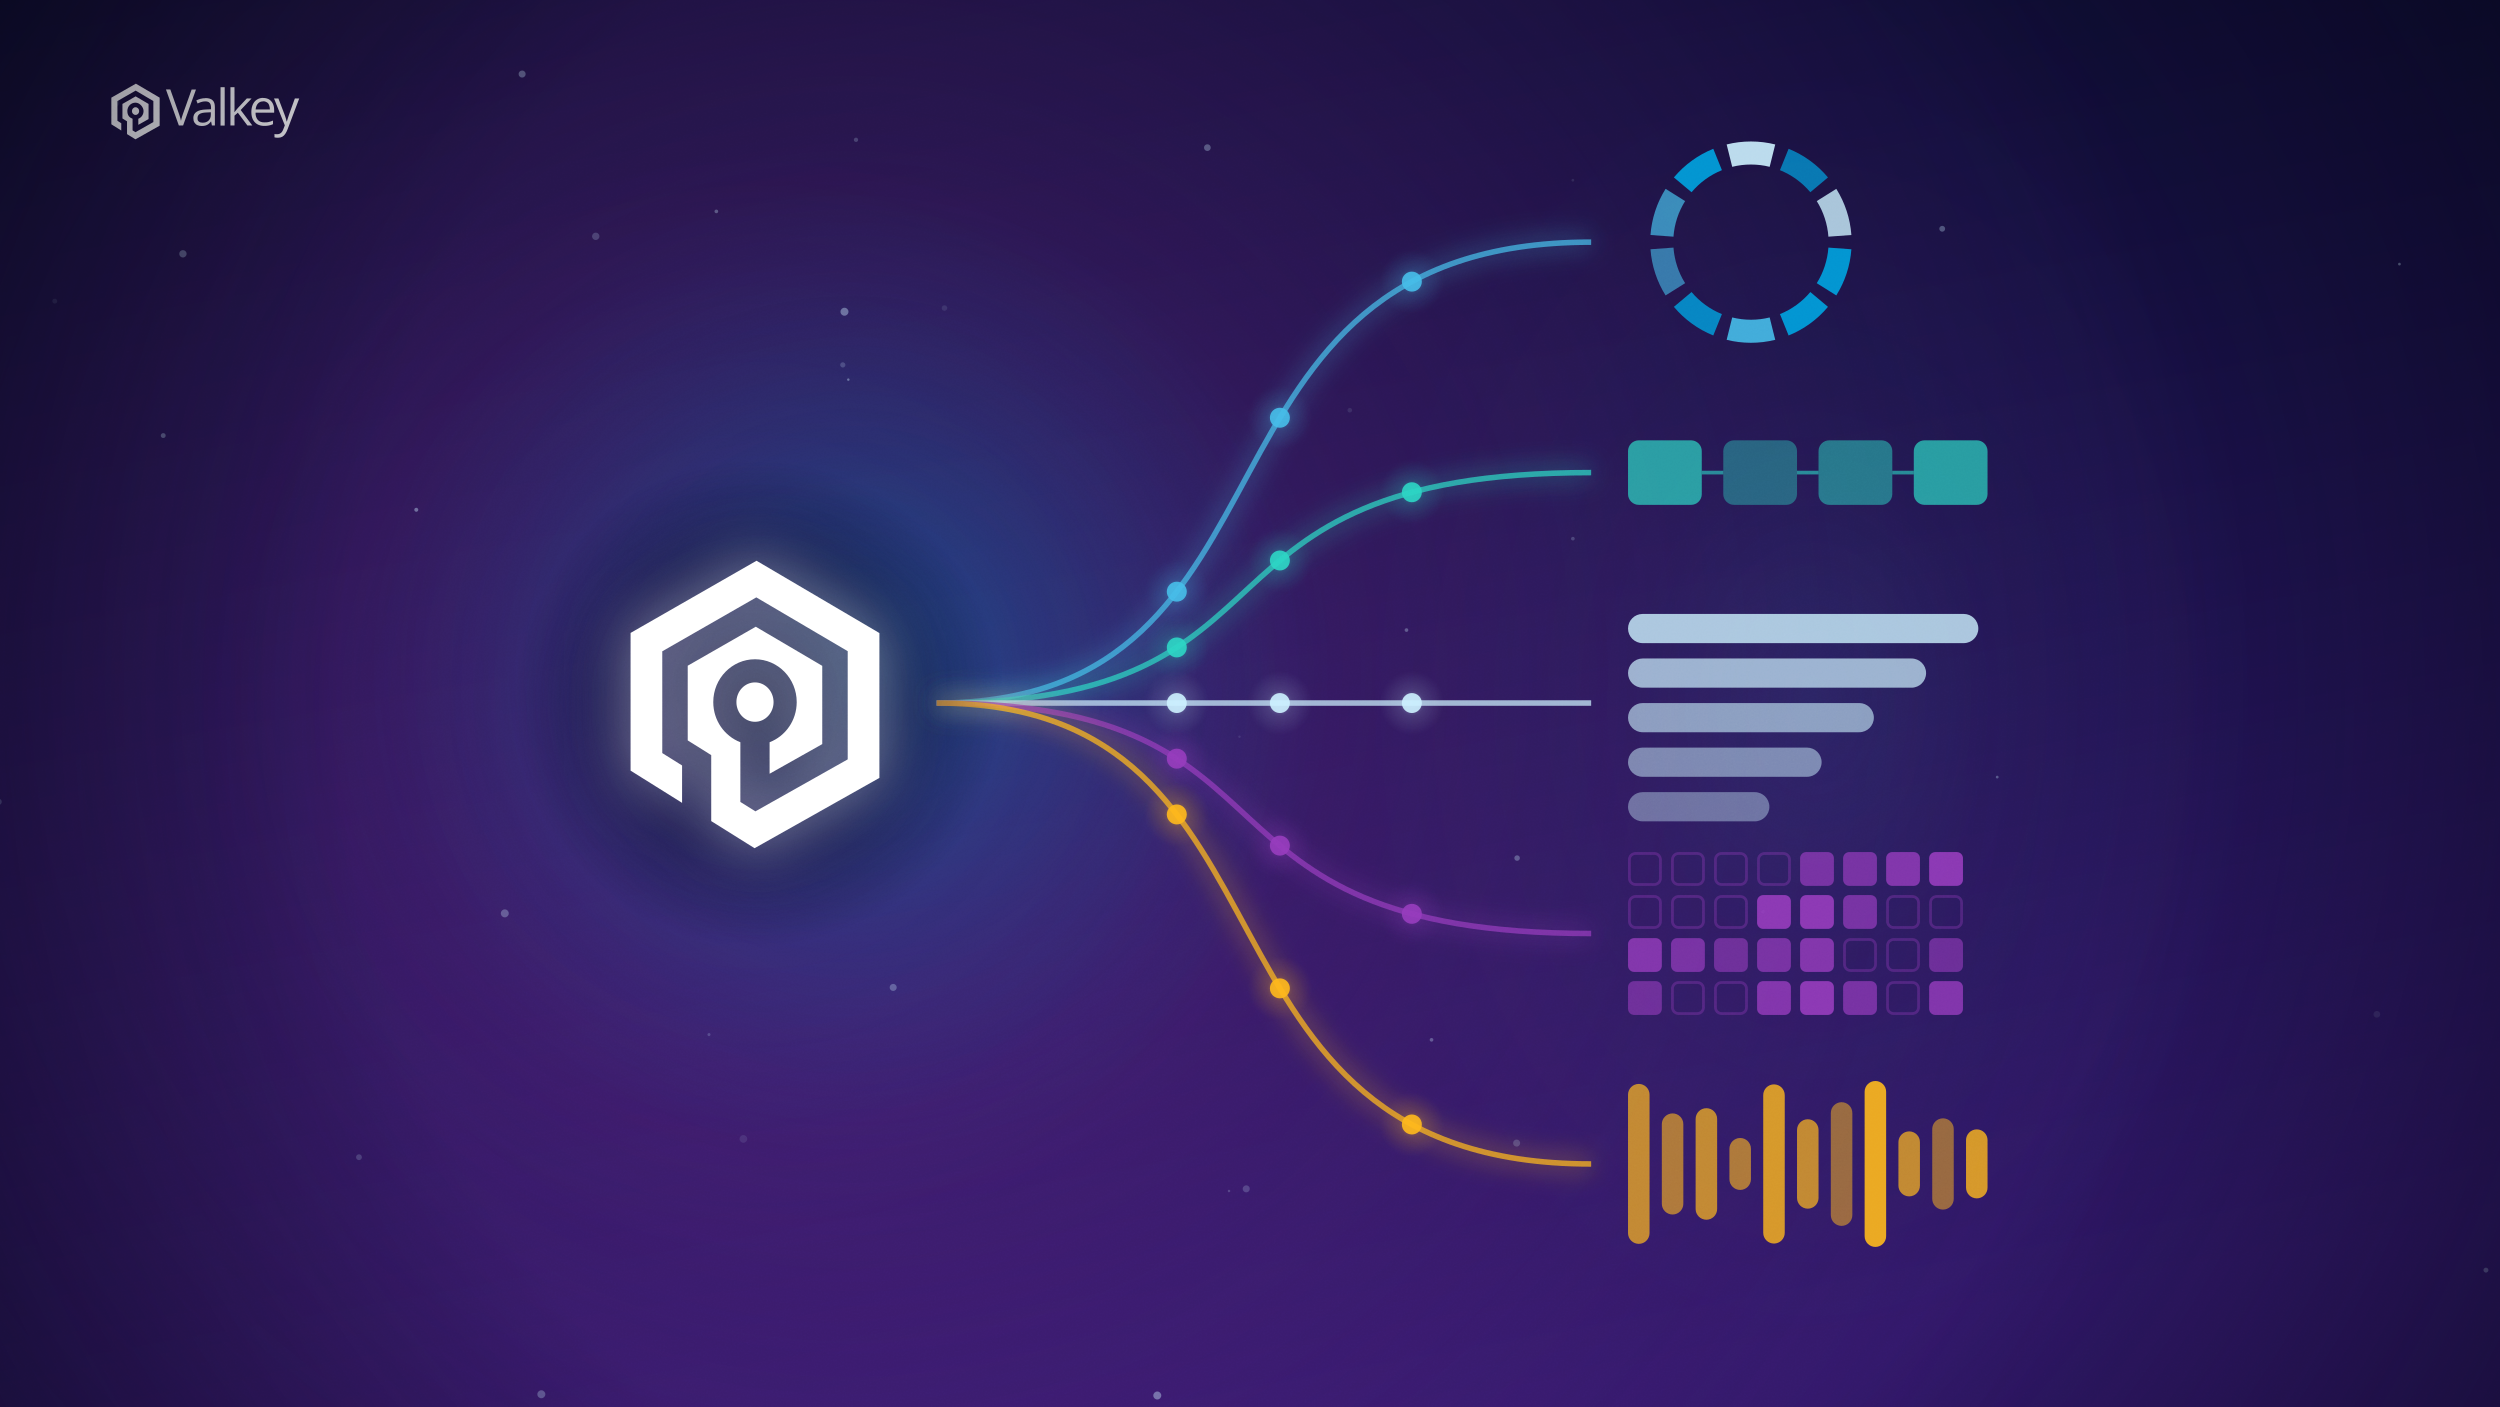
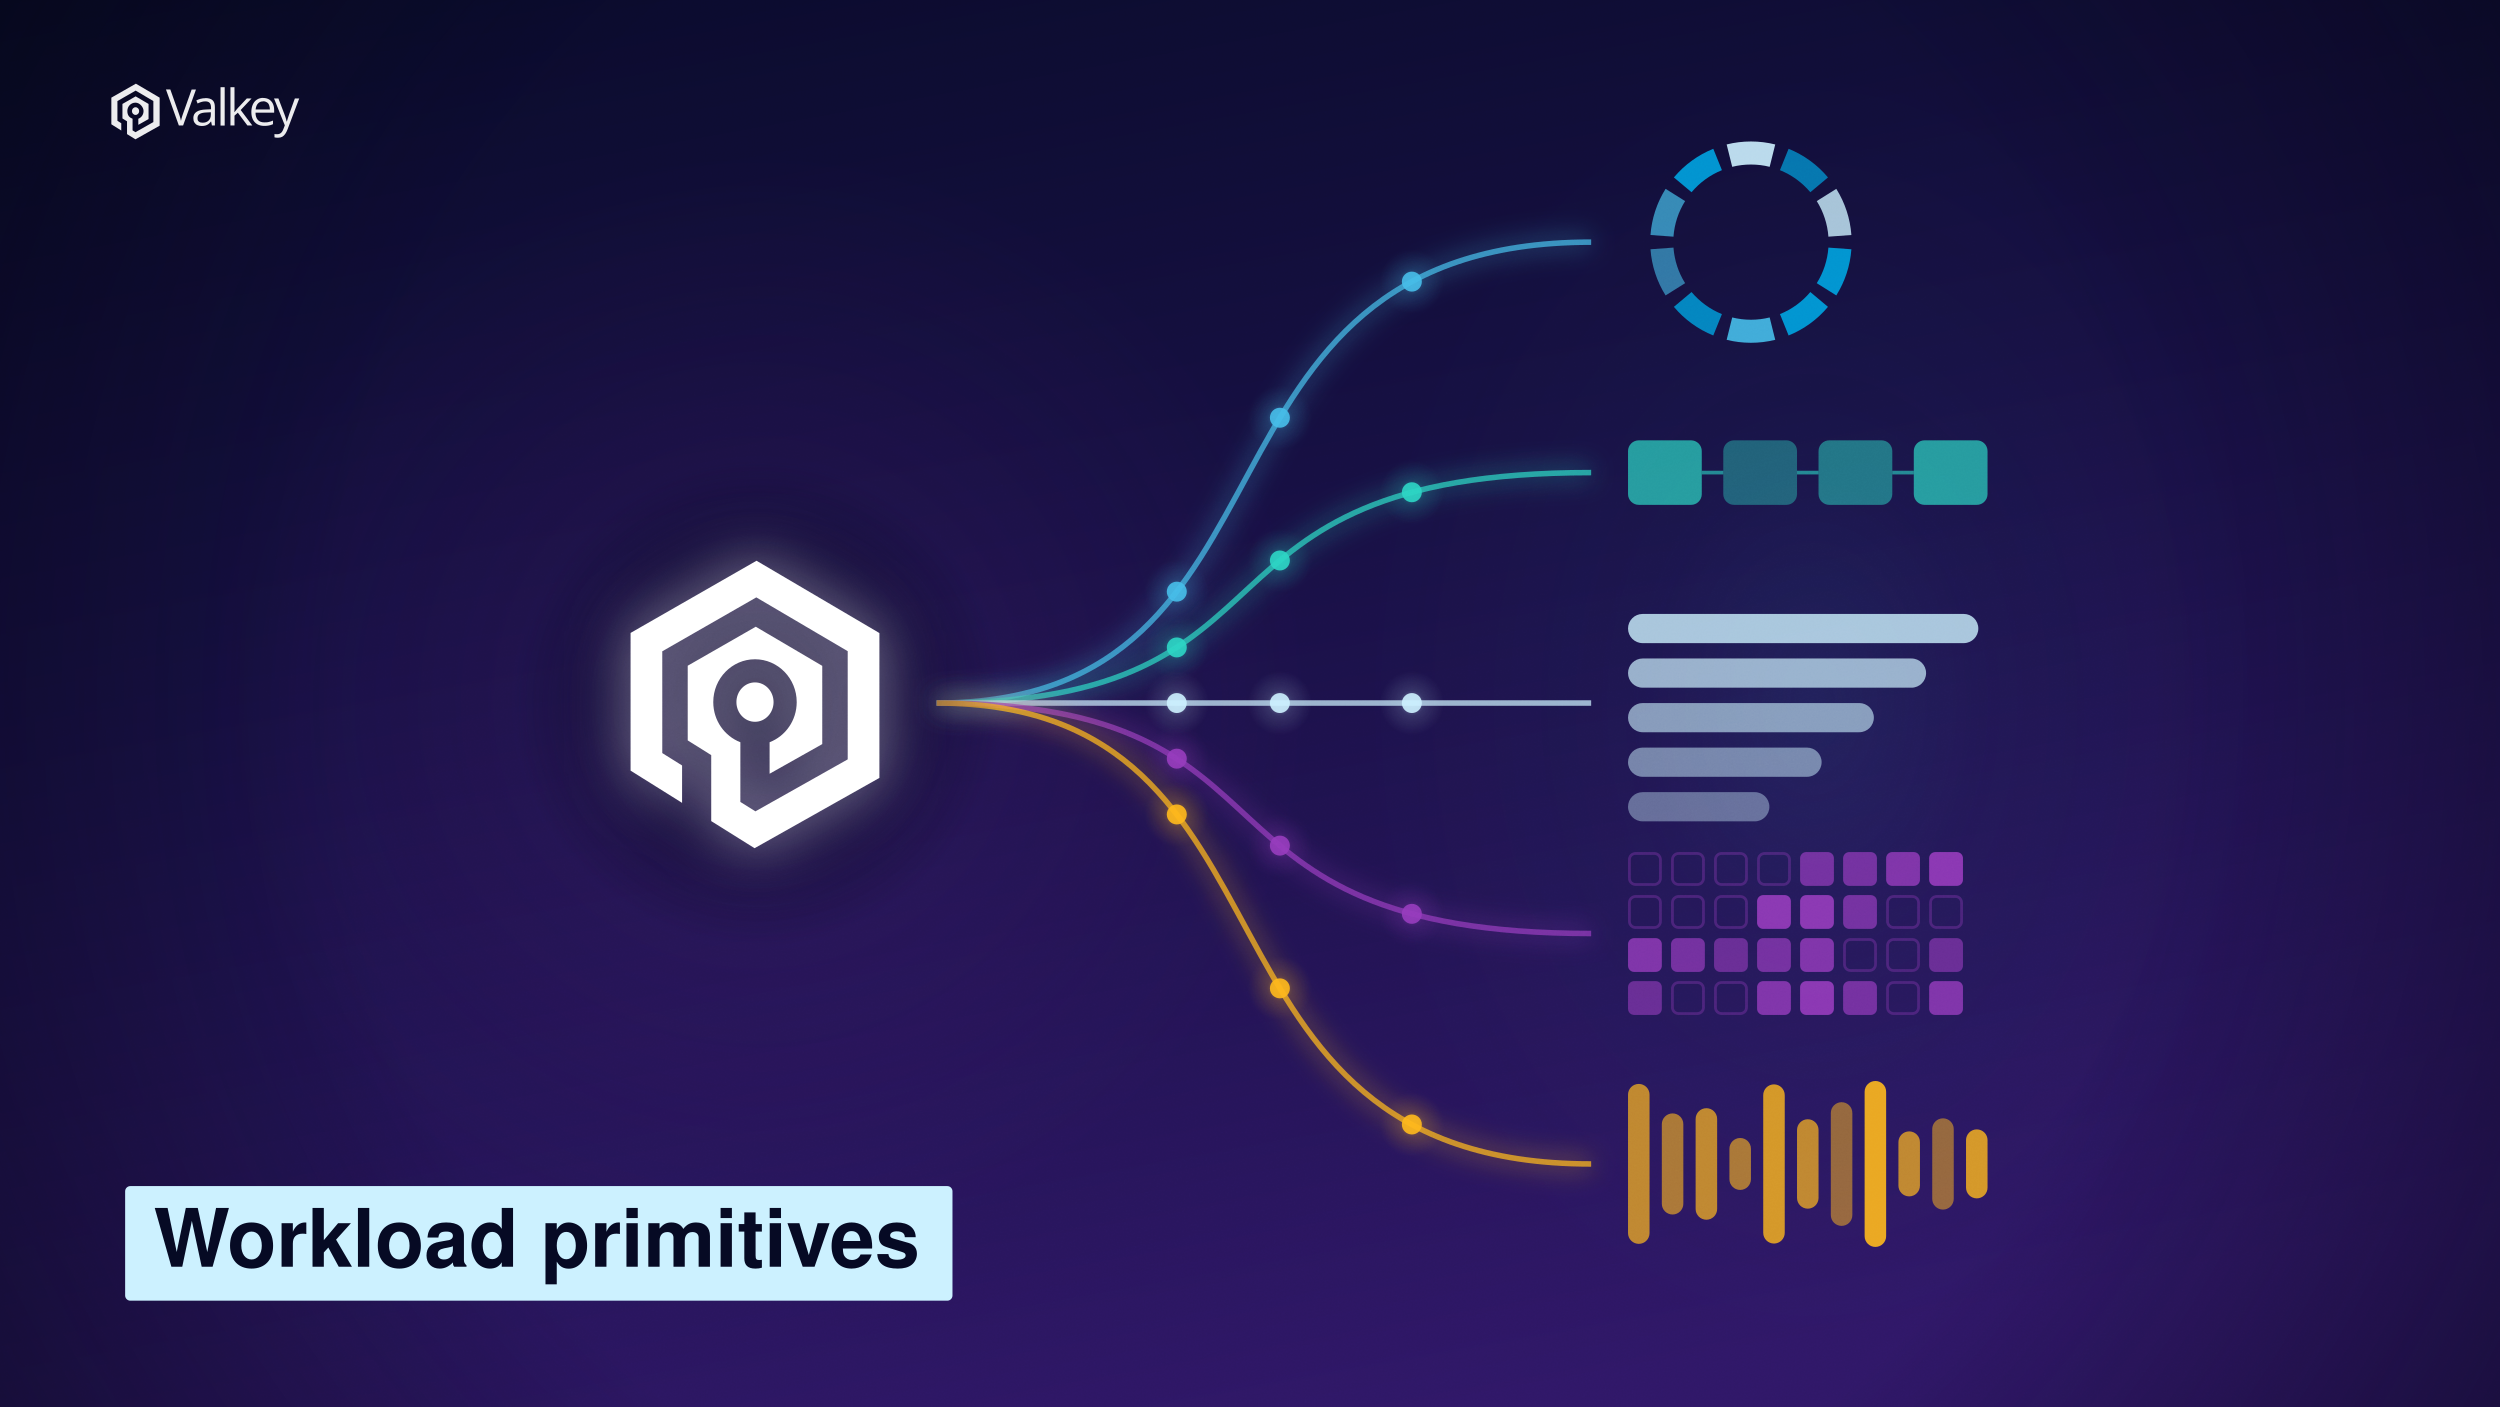
<svg xmlns="http://www.w3.org/2000/svg" width="1920" height="1080" viewBox="146.4 82.4 1627.1 915.3">
  <defs>
    <linearGradient id="sky" x1="0" y1="0" x2="0.32" y2="1">
      <stop offset="0" stop-color="#060A24" />
      <stop offset="0.48" stop-color="#171043" />
      <stop offset="1" stop-color="#301868" />
    </linearGradient>
-     <radialGradient id="focus" gradientUnits="userSpaceOnUse" cx="700" cy="520" r="900">
-       <stop offset="0" stop-color="#00A3E0" stop-opacity="0.42" />
-       <stop offset="0.35" stop-color="#963CBD" stop-opacity="0.20" />
-       <stop offset="1" stop-color="#963CBD" stop-opacity="0" />
-     </radialGradient>
    <radialGradient id="vignette" gradientUnits="userSpaceOnUse" cx="960" cy="540" r="1180">
      <stop offset="0.5" stop-color="#03040F" stop-opacity="0" />
      <stop offset="1" stop-color="#03040F" stop-opacity="0.8" />
    </radialGradient>
    <radialGradient id="scrim">
      <stop offset="0" stop-color="#060A24" stop-opacity="0.72" />
      <stop offset="0.6" stop-color="#060A24" stop-opacity="0.45" />
      <stop offset="1" stop-color="#060A24" stop-opacity="0" />
    </radialGradient>
    <filter id="grain" x="0" y="0" width="100%" height="100%">
      <feTurbulence type="fractalNoise" baseFrequency="0.85" numOctaves="4" stitchTiles="stitch" />
      <feColorMatrix type="saturate" values="0" />
    </filter>
    <radialGradient id="h-cyan">
      <stop offset="0" stop-color="#46BDE9" stop-opacity="0.75" />
      <stop offset="0.4" stop-color="#46BDE9" stop-opacity="0.22" />
      <stop offset="1" stop-color="#46BDE9" stop-opacity="0" />
    </radialGradient>
    <radialGradient id="h-ice">
      <stop offset="0" stop-color="#CCF1FF" stop-opacity="0.75" />
      <stop offset="0.4" stop-color="#CCF1FF" stop-opacity="0.22" />
      <stop offset="1" stop-color="#CCF1FF" stop-opacity="0" />
    </radialGradient>
    <radialGradient id="h-mint">
      <stop offset="0" stop-color="#2CD5C4" stop-opacity="0.75" />
      <stop offset="0.4" stop-color="#2CD5C4" stop-opacity="0.22" />
      <stop offset="1" stop-color="#2CD5C4" stop-opacity="0" />
    </radialGradient>
    <radialGradient id="h-coral">
      <stop offset="0" stop-color="#F65275" stop-opacity="0.75" />
      <stop offset="0.4" stop-color="#F65275" stop-opacity="0.22" />
      <stop offset="1" stop-color="#F65275" stop-opacity="0" />
    </radialGradient>
    <radialGradient id="h-violet">
      <stop offset="0" stop-color="#963CBD" stop-opacity="0.75" />
      <stop offset="0.4" stop-color="#963CBD" stop-opacity="0.22" />
      <stop offset="1" stop-color="#963CBD" stop-opacity="0" />
    </radialGradient>
    <radialGradient id="h-gold">
      <stop offset="0" stop-color="#FFB81C" stop-opacity="0.75" />
      <stop offset="0.4" stop-color="#FFB81C" stop-opacity="0.22" />
      <stop offset="1" stop-color="#FFB81C" stop-opacity="0" />
    </radialGradient>
    <filter id="blur3" x="-70%" y="-70%" width="240%" height="240%">
      <feGaussianBlur stdDeviation="3" />
    </filter>
    <filter id="blur8" x="-70%" y="-70%" width="240%" height="240%">
      <feGaussianBlur stdDeviation="8" />
    </filter>
    <filter id="blur18" x="-70%" y="-70%" width="240%" height="240%">
      <feGaussianBlur stdDeviation="18" />
    </filter>
    <filter id="blur40" x="-70%" y="-70%" width="240%" height="240%">
      <feGaussianBlur stdDeviation="40" />
    </filter>
  </defs>
  <rect width="1920" height="1080" fill="url(#sky)" />
-   <rect width="1920" height="1080" fill="url(#focus)" />
-   <g>
-     <circle cx="474.9" cy="676.9" r="2.6" fill="#CCF1FF" opacity="0.3" />
-     <circle cx="380" cy="835.6" r="1.9" fill="#CCF1FF" opacity="0.2" />
-     <circle cx="221.5" cy="149.3" r="2.5" fill="#CCF1FF" opacity="0.1" />
-     <circle cx="1024.9" cy="349.4" r="1.5" fill="#CCF1FF" opacity="0.1" />
-     <circle cx="698.5" cy="329.5" r="0.8" fill="#CCF1FF" opacity="0.4" />
-     <circle cx="107.3" cy="541.2" r="2.3" fill="#CCF1FF" opacity="0.2" />
-     <circle cx="60.9" cy="506.6" r="2.4" fill="#CCF1FF" opacity="0.3" />
-     <circle cx="694.9" cy="319.9" r="1.7" fill="#CCF1FF" opacity="0.2" />
-     <circle cx="1883.9" cy="433" r="1.4" fill="#CCF1FF" opacity="0.3" />
-     <circle cx="668.2" cy="519.4" r="2.2" fill="#CCF1FF" opacity="0.3" />
-     <circle cx="1914.6" cy="214.4" r="2.3" fill="#CCF1FF" opacity="0.2" />
-     <circle cx="1170.1" cy="433" r="1.2" fill="#CCF1FF" opacity="0.2" />
-     <circle cx="703.5" cy="173.4" r="1.4" fill="#CCF1FF" opacity="0.2" />
-     <circle cx="612.6" cy="220" r="1.2" fill="#CCF1FF" opacity="0.3" />
-     <circle cx="81.1" cy="445.7" r="2.4" fill="#CCF1FF" opacity="0.3" />
-     <circle cx="696" cy="285.3" r="2.6" fill="#CCF1FF" opacity="0.4" />
-     <circle cx="946.3" cy="857.6" r="0.8" fill="#CCF1FF" opacity="0.2" />
-     <circle cx="953.1" cy="561.9" r="0.8" fill="#CCF1FF" opacity="0.1" />
-     <circle cx="607.8" cy="755.8" r="1" fill="#CCF1FF" opacity="0.2" />
-     <circle cx="1410.5" cy="231.3" r="1.9" fill="#CCF1FF" opacity="0.3" />
-     <circle cx="624" cy="77.7" r="1.8" fill="#CCF1FF" opacity="0.3" />
-     <circle cx="899.6" cy="990.7" r="2.6" fill="#CCF1FF" opacity="0.4" />
-     <circle cx="1830.5" cy="323.2" r="1.8" fill="#CCF1FF" opacity="0.3" />
-     <circle cx="1061.8" cy="492.5" r="1.2" fill="#CCF1FF" opacity="0.3" />
-     <circle cx="355.8" cy="1048" r="1.4" fill="#CCF1FF" opacity="0.3" />
-     <circle cx="417.3" cy="414.2" r="1.3" fill="#CCF1FF" opacity="0.4" />
-     <circle cx="1078.1" cy="759.2" r="1.2" fill="#CCF1FF" opacity="0.3" />
-     <circle cx="727.7" cy="725.1" r="2.3" fill="#CCF1FF" opacity="0.3" />
-     <circle cx="932.2" cy="178.5" r="2.2" fill="#CCF1FF" opacity="0.3" />
-     <circle cx="498.7" cy="989.9" r="2.6" fill="#CCF1FF" opacity="0.3" />
-     <circle cx="1693.4" cy="742.6" r="2.2" fill="#CCF1FF" opacity="0.1" />
-     <circle cx="761.1" cy="282.9" r="1.8" fill="#CCF1FF" opacity="0.1" />
-     <circle cx="1359.6" cy="1053.4" r="1.6" fill="#CCF1FF" opacity="0.2" />
-     <circle cx="1827.4" cy="563.8" r="1.1" fill="#CCF1FF" opacity="0.2" />
-     <circle cx="1170.1" cy="199.7" r="0.9" fill="#CCF1FF" opacity="0.1" />
-     <circle cx="630.2" cy="823.7" r="2.5" fill="#CCF1FF" opacity="0.1" />
-     <circle cx="957.5" cy="856.2" r="2.3" fill="#CCF1FF" opacity="0.2" />
-     <circle cx="1133.5" cy="826.4" r="2.3" fill="#CCF1FF" opacity="0.2" />
-     <circle cx="534.1" cy="236.2" r="2.4" fill="#CCF1FF" opacity="0.2" />
-     <circle cx="1446.3" cy="588.2" r="0.9" fill="#CCF1FF" opacity="0.3" />
-     <circle cx="252.6" cy="365.9" r="1.6" fill="#CCF1FF" opacity="0.3" />
-     <circle cx="145.4" cy="604.3" r="2.1" fill="#CCF1FF" opacity="0.2" />
-     <circle cx="1764.4" cy="909.1" r="1.6" fill="#CCF1FF" opacity="0.3" />
-     <circle cx="1812.9" cy="1072.1" r="2.5" fill="#CCF1FF" opacity="0.2" />
-     <circle cx="182" cy="278.4" r="1.6" fill="#CCF1FF" opacity="0.1" />
-     <circle cx="639.7" cy="464.2" r="2.3" fill="#CCF1FF" opacity="0.2" />
-     <circle cx="1639.1" cy="15.2" r="1.7" fill="#CCF1FF" opacity="0.2" />
-     <circle cx="1133.8" cy="640.9" r="1.8" fill="#CCF1FF" opacity="0.3" />
-     <circle cx="1293.9" cy="675.9" r="1.2" fill="#CCF1FF" opacity="0.2" />
-     <circle cx="1708.1" cy="254.3" r="0.9" fill="#CCF1FF" opacity="0.4" />
-     <circle cx="486.2" cy="130.6" r="2.3" fill="#CCF1FF" opacity="0.3" />
-     <circle cx="900.9" cy="1007.2" r="2.2" fill="#CCF1FF" opacity="0.1" />
-     <circle cx="265.4" cy="247.6" r="2.4" fill="#CCF1FF" opacity="0.3" />
-     <circle cx="1914.9" cy="651.1" r="2.5" fill="#CCF1FF" opacity="0.4" />
-     <circle cx="1846.1" cy="877.5" r="1.1" fill="#CCF1FF" opacity="0.2" />
-   </g>
  <circle cx="640" cy="540" r="360" fill="url(#h-violet)" opacity="0.3" />
  <ellipse cx="1326" cy="540" rx="300" ry="430" fill="url(#h-cyan)" opacity="0.12" />
  <g>
    <path d="M 756 540 C 1006 540 906 240 1182 240" fill="none" stroke="#46BDE9" stroke-width="9" opacity="0.3" filter="url(#blur8)" />
    <path d="M 756 540 C 1006 540 906 240 1182 240" fill="none" stroke="#46BDE9" stroke-width="3.6" opacity="0.72" />
    <path d="M 756 540 C 1006 540 906 390 1182 390" fill="none" stroke="#2CD5C4" stroke-width="9" opacity="0.3" filter="url(#blur8)" />
    <path d="M 756 540 C 1006 540 906 390 1182 390" fill="none" stroke="#2CD5C4" stroke-width="3.6" opacity="0.72" />
    <path d="M 756 540 C 1006 540 906 540 1182 540" fill="none" stroke="#CCF1FF" stroke-width="9" opacity="0.3" filter="url(#blur8)" />
    <path d="M 756 540 C 1006 540 906 540 1182 540" fill="none" stroke="#CCF1FF" stroke-width="3.6" opacity="0.72" />
    <path d="M 756 540 C 1006 540 906 690 1182 690" fill="none" stroke="#963CBD" stroke-width="9" opacity="0.3" filter="url(#blur8)" />
    <path d="M 756 540 C 1006 540 906 690 1182 690" fill="none" stroke="#963CBD" stroke-width="3.6" opacity="0.72" />
    <path d="M 756 540 C 1006 540 906 840 1182 840" fill="none" stroke="#FFB81C" stroke-width="9" opacity="0.3" filter="url(#blur8)" />
    <path d="M 756 540 C 1006 540 906 840 1182 840" fill="none" stroke="#FFB81C" stroke-width="3.6" opacity="0.72" />
  </g>
  <g>
    <circle cx="912.3" cy="467.5" r="20.8" fill="url(#h-cyan)" opacity="0.6" />
    <circle cx="912.3" cy="467.5" r="6.5" fill="#46BDE9" opacity="0.9" />
    <circle cx="979.4" cy="354.3" r="20.8" fill="url(#h-cyan)" opacity="0.6" />
    <circle cx="979.4" cy="354.3" r="6.5" fill="#46BDE9" opacity="0.9" />
    <circle cx="1065.3" cy="265.7" r="20.8" fill="url(#h-cyan)" opacity="0.6" />
    <circle cx="1065.3" cy="265.7" r="6.5" fill="#46BDE9" opacity="0.9" />
    <circle cx="912.3" cy="503.8" r="20.8" fill="url(#h-mint)" opacity="0.6" />
    <circle cx="912.3" cy="503.8" r="6.5" fill="#2CD5C4" opacity="0.9" />
    <circle cx="979.4" cy="447.2" r="20.8" fill="url(#h-mint)" opacity="0.6" />
    <circle cx="979.4" cy="447.2" r="6.5" fill="#2CD5C4" opacity="0.9" />
    <circle cx="1065.3" cy="402.8" r="20.8" fill="url(#h-mint)" opacity="0.6" />
    <circle cx="1065.3" cy="402.8" r="6.5" fill="#2CD5C4" opacity="0.9" />
    <circle cx="912.3" cy="540" r="20.8" fill="url(#h-ice)" opacity="0.6" />
    <circle cx="912.3" cy="540" r="6.5" fill="#CCF1FF" opacity="0.9" />
    <circle cx="979.4" cy="540" r="20.8" fill="url(#h-ice)" opacity="0.6" />
    <circle cx="979.4" cy="540" r="6.5" fill="#CCF1FF" opacity="0.9" />
    <circle cx="1065.3" cy="540" r="20.8" fill="url(#h-ice)" opacity="0.6" />
    <circle cx="1065.3" cy="540" r="6.5" fill="#CCF1FF" opacity="0.9" />
    <circle cx="912.3" cy="576.2" r="20.8" fill="url(#h-violet)" opacity="0.6" />
    <circle cx="912.3" cy="576.2" r="6.5" fill="#963CBD" opacity="0.9" />
    <circle cx="979.4" cy="632.8" r="20.8" fill="url(#h-violet)" opacity="0.6" />
    <circle cx="979.4" cy="632.8" r="6.5" fill="#963CBD" opacity="0.9" />
    <circle cx="1065.3" cy="677.2" r="20.8" fill="url(#h-violet)" opacity="0.6" />
    <circle cx="1065.3" cy="677.2" r="6.5" fill="#963CBD" opacity="0.9" />
    <circle cx="912.3" cy="612.5" r="20.8" fill="url(#h-gold)" opacity="0.6" />
    <circle cx="912.3" cy="612.5" r="6.5" fill="#FFB81C" opacity="0.9" />
    <circle cx="979.4" cy="725.7" r="20.8" fill="url(#h-gold)" opacity="0.6" />
    <circle cx="979.4" cy="725.7" r="6.5" fill="#FFB81C" opacity="0.9" />
    <circle cx="1065.3" cy="814.3" r="20.8" fill="url(#h-gold)" opacity="0.6" />
    <circle cx="1065.3" cy="814.3" r="6.5" fill="#FFB81C" opacity="0.9" />
  </g>
  <g>
    <path d="M 1343.9 244.1 A 58 58 0 0 1 1335.2 270.7" fill="none" stroke="#00A3E0" stroke-width="15" opacity="0.9" />
    <path d="M 1330.4 277.3 A 58 58 0 0 1 1307.7 293.8" fill="none" stroke="#00A3E0" stroke-width="15" opacity="0.9" />
    <path d="M 1300 296.3 A 58 58 0 0 1 1272 296.3" fill="none" stroke="#46BDE9" stroke-width="15" opacity="0.9" />
    <path d="M 1264.3 293.8 A 58 58 0 0 1 1241.6 277.3" fill="none" stroke="#00A3E0" stroke-width="15" opacity="0.8" />
    <path d="M 1236.8 270.7 A 58 58 0 0 1 1228.1 244.1" fill="none" stroke="#46BDE9" stroke-width="15" opacity="0.6" />
    <path d="M 1228.1 235.9 A 58 58 0 0 1 1236.8 209.3" fill="none" stroke="#46BDE9" stroke-width="15" opacity="0.7" />
    <path d="M 1241.6 202.7 A 58 58 0 0 1 1264.3 186.2" fill="none" stroke="#00A3E0" stroke-width="15" opacity="0.9" />
    <path d="M 1272 183.7 A 58 58 0 0 1 1300 183.7" fill="none" stroke="#CCF1FF" stroke-width="15" opacity="0.9" />
    <path d="M 1307.7 186.2 A 58 58 0 0 1 1330.4 202.7" fill="none" stroke="#00A3E0" stroke-width="15" opacity="0.7" />
    <path d="M 1335.2 209.3 A 58 58 0 0 1 1343.9 235.9" fill="none" stroke="#CCF1FF" stroke-width="15" opacity="0.8" />
    <rect x="1206" y="369" width="48" height="42" rx="7" fill="#2CD5C4" opacity="0.7" />
    <line x1="1254" y1="390" x2="1268" y2="390" stroke="#2CD5C4" stroke-width="2.4" opacity="0.6" />
    <rect x="1268" y="369" width="48" height="42" rx="7" fill="#2CD5C4" opacity="0.4" />
    <line x1="1316" y1="390" x2="1330" y2="390" stroke="#2CD5C4" stroke-width="2.4" opacity="0.6" />
    <rect x="1330" y="369" width="48" height="42" rx="7" fill="#2CD5C4" opacity="0.5" />
    <line x1="1378" y1="390" x2="1392" y2="390" stroke="#2CD5C4" stroke-width="2.4" opacity="0.6" />
    <rect x="1392" y="369" width="48" height="42" rx="7" fill="#2CD5C4" opacity="0.7" />
    <rect x="1206" y="482" width="228" height="19" rx="9.5" fill="#CCF1FF" opacity="0.8" />
    <rect x="1206" y="511" width="194" height="19" rx="9.5" fill="#CCF1FF" opacity="0.7" />
    <rect x="1206" y="540" width="160" height="19" rx="9.5" fill="#CCF1FF" opacity="0.6" />
    <rect x="1206" y="569" width="126" height="19" rx="9.5" fill="#CCF1FF" opacity="0.5" />
    <rect x="1206" y="598" width="92" height="19" rx="9.5" fill="#CCF1FF" opacity="0.4" />
    <rect x="1206.9" y="637.9" width="20.2" height="20.2" rx="4" fill="none" stroke="#963CBD" stroke-width="1.8" opacity="0.34" />
    <rect x="1206.9" y="665.9" width="20.2" height="20.2" rx="4" fill="none" stroke="#963CBD" stroke-width="1.8" opacity="0.34" />
    <rect x="1206" y="693" width="22" height="22" rx="4" fill="#963CBD" opacity="0.8" />
    <rect x="1206" y="721" width="22" height="22" rx="4" fill="#963CBD" opacity="0.6" />
    <rect x="1234.9" y="637.9" width="20.2" height="20.2" rx="4" fill="none" stroke="#963CBD" stroke-width="1.8" opacity="0.34" />
    <rect x="1234.9" y="665.9" width="20.2" height="20.2" rx="4" fill="none" stroke="#963CBD" stroke-width="1.8" opacity="0.34" />
    <rect x="1234" y="693" width="22" height="22" rx="4" fill="#963CBD" opacity="0.7" />
    <rect x="1234.9" y="721.9" width="20.2" height="20.2" rx="4" fill="none" stroke="#963CBD" stroke-width="1.8" opacity="0.34" />
    <rect x="1262.9" y="637.9" width="20.2" height="20.2" rx="4" fill="none" stroke="#963CBD" stroke-width="1.8" opacity="0.34" />
    <rect x="1262.9" y="665.9" width="20.2" height="20.2" rx="4" fill="none" stroke="#963CBD" stroke-width="1.8" opacity="0.34" />
    <rect x="1262" y="693" width="22" height="22" rx="4" fill="#963CBD" opacity="0.6" />
    <rect x="1262.9" y="721.9" width="20.2" height="20.2" rx="4" fill="none" stroke="#963CBD" stroke-width="1.8" opacity="0.34" />
    <rect x="1290.9" y="637.9" width="20.2" height="20.2" rx="4" fill="none" stroke="#963CBD" stroke-width="1.8" opacity="0.34" />
    <rect x="1290" y="665" width="22" height="22" rx="4" fill="#963CBD" opacity="0.9" />
    <rect x="1290" y="693" width="22" height="22" rx="4" fill="#963CBD" opacity="0.7" />
    <rect x="1290" y="721" width="22" height="22" rx="4" fill="#963CBD" opacity="0.8" />
    <rect x="1318" y="637" width="22" height="22" rx="4" fill="#963CBD" opacity="0.7" />
    <rect x="1318" y="665" width="22" height="22" rx="4" fill="#963CBD" opacity="0.9" />
    <rect x="1318" y="693" width="22" height="22" rx="4" fill="#963CBD" opacity="0.8" />
    <rect x="1318" y="721" width="22" height="22" rx="4" fill="#963CBD" opacity="0.9" />
    <rect x="1346" y="637" width="22" height="22" rx="4" fill="#963CBD" opacity="0.7" />
    <rect x="1346" y="665" width="22" height="22" rx="4" fill="#963CBD" opacity="0.7" />
    <rect x="1346.9" y="693.9" width="20.2" height="20.2" rx="4" fill="none" stroke="#963CBD" stroke-width="1.8" opacity="0.34" />
    <rect x="1346" y="721" width="22" height="22" rx="4" fill="#963CBD" opacity="0.7" />
    <rect x="1374" y="637" width="22" height="22" rx="4" fill="#963CBD" opacity="0.8" />
    <rect x="1374.9" y="665.9" width="20.2" height="20.2" rx="4" fill="none" stroke="#963CBD" stroke-width="1.8" opacity="0.34" />
    <rect x="1374.9" y="693.9" width="20.2" height="20.2" rx="4" fill="none" stroke="#963CBD" stroke-width="1.8" opacity="0.34" />
    <rect x="1374.9" y="721.9" width="20.2" height="20.2" rx="4" fill="none" stroke="#963CBD" stroke-width="1.8" opacity="0.34" />
    <rect x="1402" y="637" width="22" height="22" rx="4" fill="#963CBD" opacity="0.9" />
    <rect x="1402.9" y="665.9" width="20.2" height="20.2" rx="4" fill="none" stroke="#963CBD" stroke-width="1.8" opacity="0.34" />
    <rect x="1402" y="693" width="22" height="22" rx="4" fill="#963CBD" opacity="0.6" />
    <rect x="1402" y="721" width="22" height="22" rx="4" fill="#963CBD" opacity="0.8" />
    <rect x="1206" y="787.9" width="14" height="104.1" rx="7" fill="#FFB81C" opacity="0.7" />
    <rect x="1228" y="807.1" width="14" height="65.8" rx="7" fill="#FFB81C" opacity="0.6" />
    <rect x="1250" y="803.7" width="14" height="72.6" rx="7" fill="#FFB81C" opacity="0.7" />
    <rect x="1272" y="823.1" width="14" height="33.8" rx="7" fill="#FFB81C" opacity="0.6" />
    <rect x="1294" y="788.2" width="14" height="103.6" rx="7" fill="#FFB81C" opacity="0.8" />
    <rect x="1316" y="810.9" width="14" height="58.2" rx="7" fill="#FFB81C" opacity="0.7" />
    <rect x="1338" y="799.8" width="14" height="80.5" rx="7" fill="#FFB81C" opacity="0.5" />
    <rect x="1360" y="786" width="14" height="108" rx="7" fill="#FFB81C" opacity="0.9" />
    <rect x="1382" y="818.8" width="14" height="42.3" rx="7" fill="#FFB81C" opacity="0.7" />
    <rect x="1404" y="810.3" width="14" height="59.4" rx="7" fill="#FFB81C" opacity="0.5" />
    <rect x="1426" y="817.5" width="14" height="44.9" rx="7" fill="#FFB81C" opacity="0.8" />
  </g>
  <circle cx="640" cy="540" r="158" fill="url(#scrim)" />
  <g filter="url(#blur18)" opacity="0.5">
    <g transform="translate(554.1 442) scale(2.6849)">
      <path d="M 13.482 60.695 L 0.998 52.884 L 0.998 19.503 L 31.528 2.001 L 61.318 19.532 L 61.318 54.645 L 31.055 71.689 L 20.548 65.116 L 20.548 51.041 L 20.548 49.12 L 14.852 45.556 L 14.852 27.453 L 31.346 17.997 L 47.464 27.482 L 47.464 46.451 L 34.703 53.638 L 34.703 45.999 C 38.529 44.526 41.274 40.739 41.274 36.27 C 41.274 30.511 36.713 25.884 31.158 25.884 C 25.603 25.884 21.042 30.511 21.042 36.27 C 21.042 40.739 23.787 44.526 27.612 45.999 L 27.612 60.474 L 31.261 62.756 L 53.635 50.155 L 53.635 23.925 L 31.477 10.885 L 8.681 23.954 L 8.681 48.629 L 13.482 51.633 L 13.482 60.695 Z M 31.158 31.498 C 33.672 31.498 35.66 33.664 35.66 36.27 C 35.66 38.877 33.672 41.043 31.158 41.043 C 28.644 41.043 26.656 38.877 26.656 36.27 C 26.656 33.664 28.644 31.498 31.158 31.498 Z" fill="#FFFFFF" fill-rule="evenodd" />
    </g>
  </g>
  <g>
    <g transform="translate(554.1 442) scale(2.6849)">
      <path d="M 13.482 60.695 L 0.998 52.884 L 0.998 19.503 L 31.528 2.001 L 61.318 19.532 L 61.318 54.645 L 31.055 71.689 L 20.548 65.116 L 20.548 51.041 L 20.548 49.12 L 14.852 45.556 L 14.852 27.453 L 31.346 17.997 L 47.464 27.482 L 47.464 46.451 L 34.703 53.638 L 34.703 45.999 C 38.529 44.526 41.274 40.739 41.274 36.27 C 41.274 30.511 36.713 25.884 31.158 25.884 C 25.603 25.884 21.042 30.511 21.042 36.27 C 21.042 40.739 23.787 44.526 27.612 45.999 L 27.612 60.474 L 31.261 62.756 L 53.635 50.155 L 53.635 23.925 L 31.477 10.885 L 8.681 23.954 L 8.681 48.629 L 13.482 51.633 L 13.482 60.695 Z M 31.158 31.498 C 33.672 31.498 35.66 33.664 35.66 36.27 C 35.66 38.877 33.672 41.043 31.158 41.043 C 28.644 41.043 26.656 38.877 26.656 36.27 C 26.656 33.664 28.644 31.498 31.158 31.498 Z" fill="#FFFFFF" fill-rule="evenodd" />
    </g>
  </g>
+   <rect width="1920" height="1080" fill="url(#vignette)" />
+   <rect width="1920" height="1080" filter="url(#grain)" opacity="0.055" style="mix-blend-mode:overlay" />
  <g opacity="0.92">
    <g transform="translate(214.8 132.7) scale(0.69398)">
      <path d="M15.2,50l-9.4-5.9v-25L28.8,6l22.3,13.1v26.3l-22.7,12.8-7.9-4.9v-12l-4.3-2.7v-13.6l12.4-7.1,12.1,7.1v14.2l-9.6,5.4v-5.7c2.9-1.1,4.9-3.9,4.9-7.3s-3.4-7.8-7.6-7.8-7.6,3.5-7.6,7.8,2.1,6.2,4.9,7.3v10.9l2.7,1.7,16.8-9.5v-19.7l-16.6-9.8-17.1,9.8v18.5l3.6,2.3v6.8ZM28.5,28.1c1.9,0,3.4,1.6,3.4,3.6s-1.5,3.6-3.4,3.6-3.4-1.6-3.4-3.6,1.5-3.6,3.4-3.6Z" fill="#FFFFFF" fill-rule="evenodd" />
      <path d="M85.2,11.4l-12.1,33.8h-4l-12.1-33.8h4.1l7.9,22.3c.3.9.6,1.8.9,2.6.3.8.5,1.6.7,2.4.2.8.4,1.5.5,2.2.2-.7.3-1.4.5-2.2.2-.8.4-1.6.7-2.4.3-.8.6-1.7.9-2.6l7.9-22.2h4.2Z" fill="#FFFFFF" />
      <path d="M94,19.5c3,0,5.3.7,6.7,2,1.5,1.4,2.2,3.5,2.2,6.5v17.2h-2.8l-.7-3.7h-.2c-.7.9-1.4,1.7-2.2,2.3-.8.6-1.7,1.1-2.7,1.4-1,.3-2.2.5-3.7.5s-2.9-.3-4.1-.8c-1.2-.5-2.1-1.4-2.8-2.5-.7-1.1-1-2.5-1-4.2,0-2.5,1-4.5,3-5.8,2-1.4,5.1-2.1,9.2-2.2l4.4-.2v-1.5c0-2.2-.5-3.7-1.4-4.6-.9-.9-2.3-1.3-4-1.3-1.3,0-2.6.2-3.8.6-1.2.4-2.3.8-3.4,1.4l-1.2-2.9c1.1-.6,2.5-1.1,3.9-1.5,1.5-.4,3-.6,4.7-.6h0ZM99.1,32.8l-3.9.2c-3.2.1-5.4.6-6.7,1.5s-1.9,2.2-1.9,3.9.4,2.5,1.3,3.2c.9.7,2,1,3.5,1,2.3,0,4.1-.6,5.5-1.9s2.2-3.1,2.2-5.6v-2.3Z" fill="#FFFFFF" />
      <path d="M112.1,45.3h-3.9V9.3h3.9v36Z" fill="#FFFFFF" />
      <path d="M121.3,9.3v18.7c0,.6,0,1.4,0,2.3,0,.9,0,1.7-.1,2.3h.2c.3-.4.8-1,1.4-1.8.6-.8,1.2-1.4,1.6-1.9l8.4-9h4.5l-10.2,10.8,10.9,14.5h-4.6l-9-12-3.1,2.8v9.2h-3.8V9.3h3.8Z" fill="#FFFFFF" />
      <path d="M148.2,19.4c2.2,0,4,.5,5.6,1.4,1.5,1,2.7,2.3,3.5,4,.8,1.7,1.2,3.7,1.2,6v2.4h-17.5c0,3,.8,5.2,2.2,6.8s3.5,2.3,6.1,2.3,3-.1,4.3-.4c1.2-.3,2.5-.7,3.8-1.3v3.4c-1.3.6-2.6,1-3.8,1.2-1.2.3-2.7.4-4.4.4-2.4,0-4.6-.5-6.4-1.5-1.8-1-3.2-2.5-4.2-4.4-1-1.9-1.5-4.3-1.5-7.1,0-2.7.5-5.1,1.4-7.1.9-2,2.2-3.5,3.9-4.6,1.7-1.1,3.7-1.6,5.9-1.6h0ZM148.2,22.6c-2.1,0-3.7.7-4.9,2-1.2,1.3-1.9,3.2-2.2,5.6h13.4c0-1.5-.3-2.8-.7-4-.4-1.2-1.1-2.1-2.1-2.7-.9-.6-2.1-1-3.6-1Z" fill="#FFFFFF" />
      <path d="M158.4,19.9h4.1l5.6,14.7c.3.9.6,1.7.9,2.5.3.8.5,1.5.7,2.3.2.7.4,1.4.5,2.1h.2c.2-.8.5-1.8.9-3,.4-1.3.8-2.6,1.3-3.9l5.3-14.7h4.1l-11,29.1c-.6,1.6-1.3,2.9-2.1,4.1-.8,1.2-1.7,2-2.8,2.7-1.1.6-2.5.9-4,.9s-1.4,0-1.9-.1c-.6,0-1-.2-1.4-.3v-3.1c.3,0,.7.1,1.2.2.5,0,1,0,1.5,0,1,0,1.8-.2,2.5-.6.7-.4,1.3-.9,1.8-1.6.5-.7.9-1.5,1.3-2.5l1.4-3.6-10.2-25.4Z" fill="#FFFFFF" />
    </g>
  </g>
-   <rect width="1920" height="1080" fill="url(#vignette)" />
-   <rect width="1920" height="1080" filter="url(#grain)" opacity="0.055" style="mix-blend-mode:overlay" />
+   <g>
+     <rect x="227.8" y="854.4" width="538.5" height="74.6" rx="3.4" fill="#CCF1FF" />
+     <text x="246.4" y="906.9" fill="#060A24" font-family="Helvetica Neue, Helvetica, Arial, sans-serif" font-size="52.5" font-weight="600">Workload primitives</text>
+   </g>
</svg>
